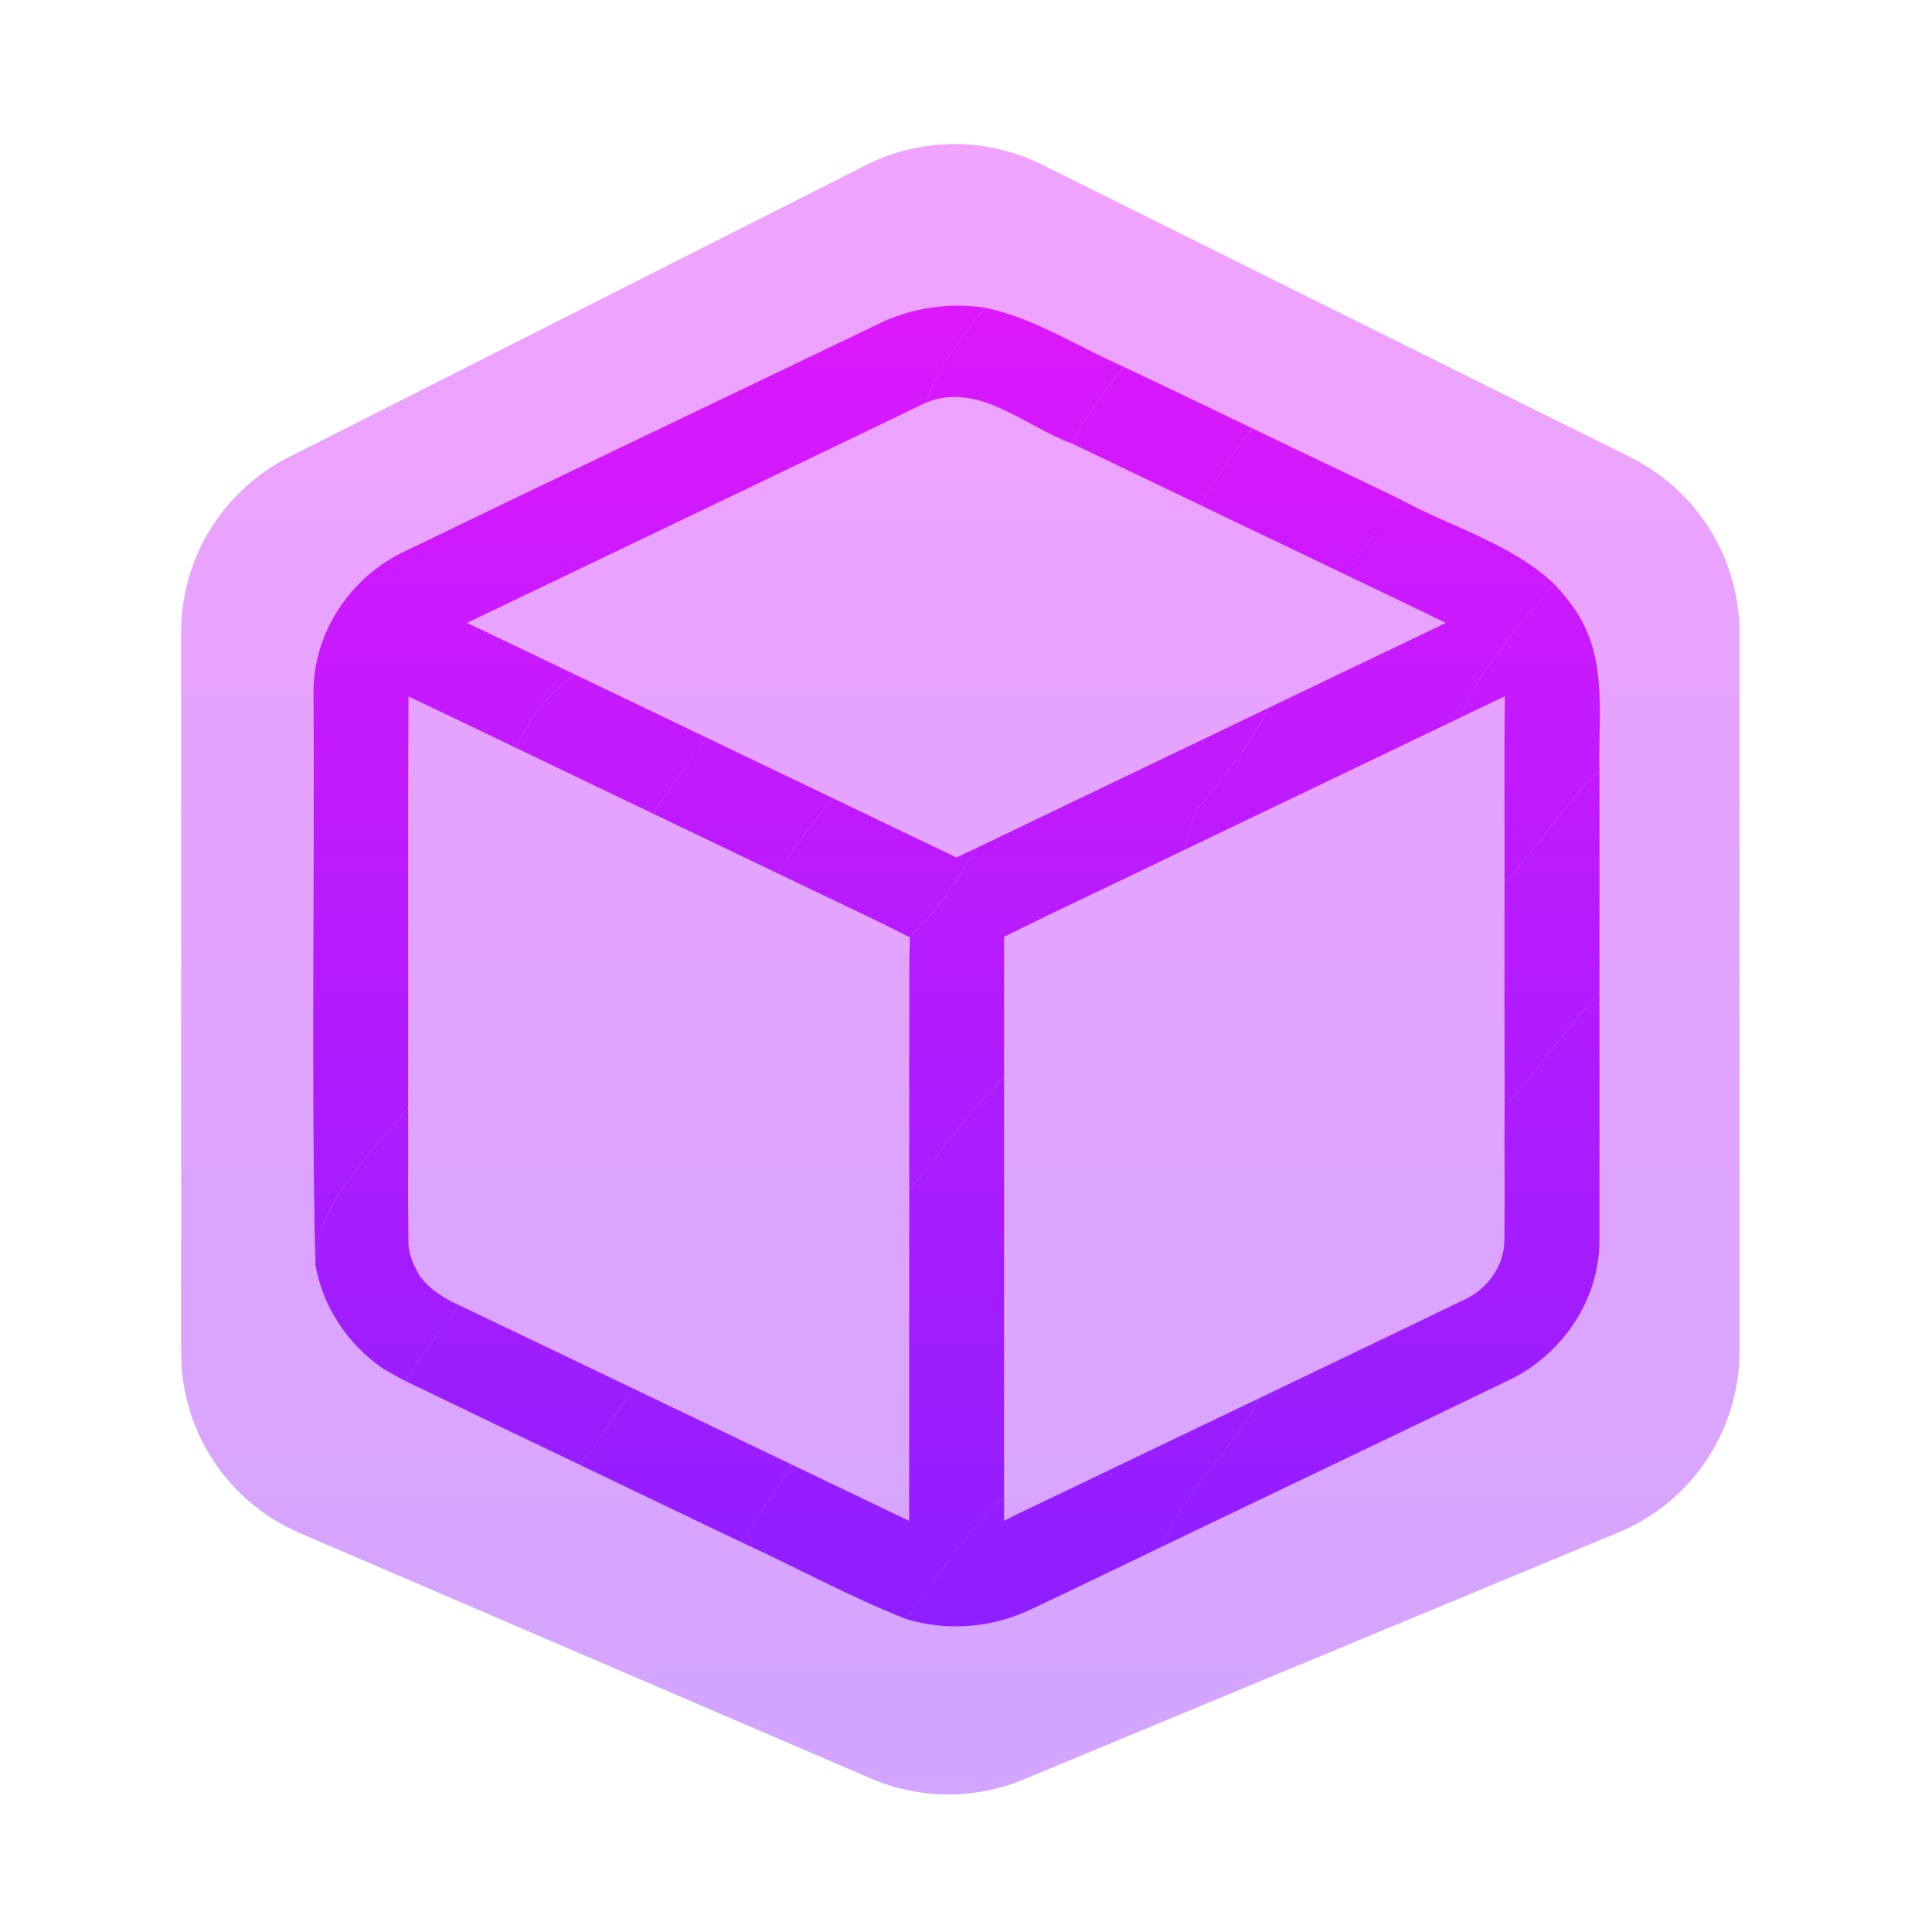
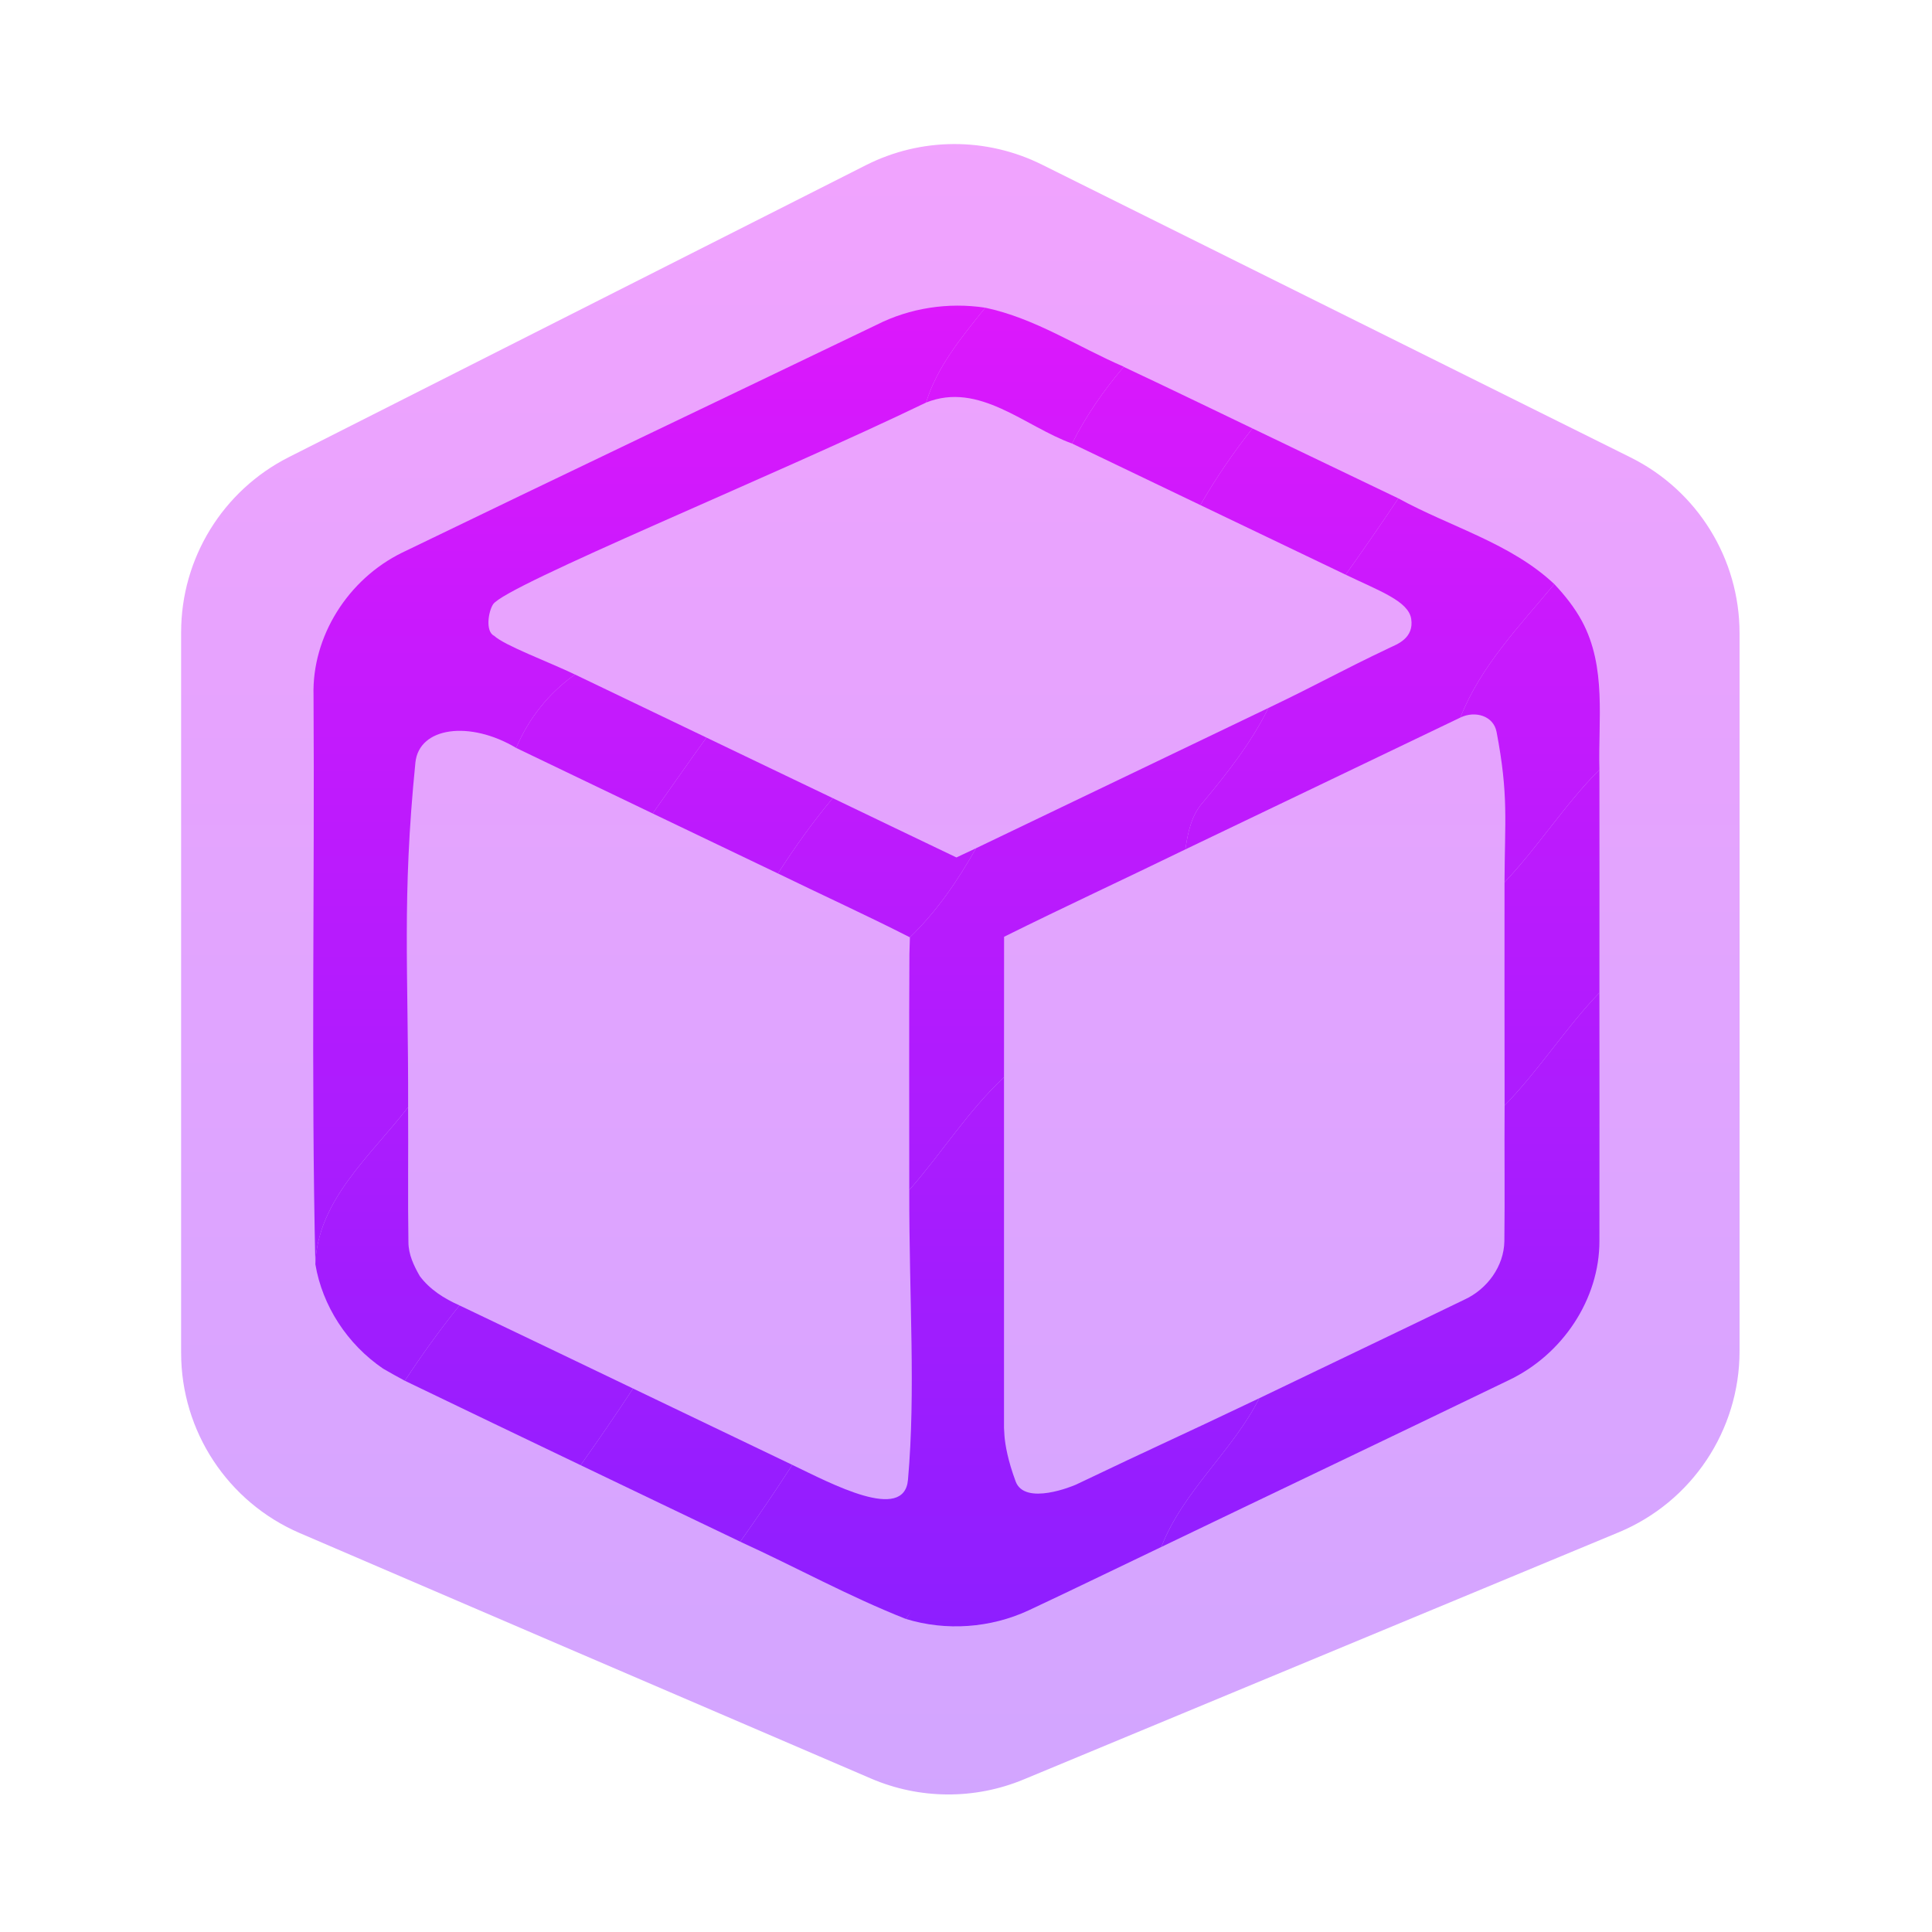
- <svg xmlns="http://www.w3.org/2000/svg" width="128" height="128" viewBox="0 0 128 128" fill="none">
-   <path opacity="0.4" d="M12 41.889C12 36.987 14.757 32.502 19.131 30.289L57.368 10.944C61.03 9.091 65.352 9.077 69.027 10.905L108.04 30.311C112.457 32.508 115.25 37.016 115.25 41.95V89.516C115.25 94.77 112.088 99.507 107.237 101.522L67.822 117.893C64.58 119.24 60.93 119.218 57.704 117.832L19.868 101.574C15.094 99.523 12 94.826 12 89.63V41.889Z" fill="url(#paint0_linear_54_969)" />
-   <path d="M58.087 21.515C60.283 20.402 62.828 20.016 65.277 20.387C63.72 22.324 62.089 24.281 61.355 26.671C51.229 31.561 41.076 36.401 30.94 41.266C31.542 41.551 32.138 41.841 32.74 42.125C34.525 42.974 36.304 43.834 38.093 44.688C36.341 45.928 35.016 47.621 34.197 49.553C31.822 48.414 29.446 47.27 27.065 46.142C27.012 55.211 27.059 64.286 27.038 73.356C24.589 76.538 21.03 79.512 20.893 83.757C20.608 71.205 20.851 58.628 20.772 46.065C20.666 42.171 23.042 38.379 26.642 36.614C37.106 31.551 47.607 26.553 58.087 21.515Z" fill="url(#paint1_linear_54_969)" />
-   <path d="M65.277 20.387C68.577 21.083 71.401 22.98 74.453 24.296L74.448 24.306C73.112 25.872 71.945 27.565 71.027 29.385C67.912 28.267 64.876 25.257 61.355 26.671C62.089 24.281 63.72 22.324 65.277 20.387Z" fill="url(#paint2_linear_54_969)" />
-   <path d="M71.027 29.385C71.945 27.565 73.112 25.872 74.448 24.306C77.299 25.643 80.134 27.021 82.979 28.384C81.702 29.995 80.546 31.688 79.526 33.462C76.692 32.1 73.856 30.743 71.027 29.385Z" fill="url(#paint3_linear_54_969)" />
-   <path d="M82.979 28.384C86.2 29.929 89.425 31.47 92.646 33.02C91.506 34.718 90.339 36.406 89.151 38.074C85.941 36.538 82.736 34.998 79.526 33.462C80.546 31.688 81.702 29.995 82.979 28.384Z" fill="url(#paint4_linear_54_969)" />
-   <path d="M92.646 33.02C96.083 34.906 100.101 35.989 102.978 38.699C100.665 41.475 98.078 44.159 96.753 47.54C90.682 50.458 84.605 53.361 78.534 56.274C78.698 55.155 78.93 53.996 79.727 53.122C81.348 51.175 82.921 49.172 84.035 46.904C87.53 45.232 91.02 43.549 94.514 41.886C94.937 41.683 95.36 41.475 95.787 41.266C93.58 40.188 91.358 39.141 89.151 38.074C90.339 36.406 91.506 34.718 92.646 33.02Z" fill="url(#paint5_linear_54_969)" />
-   <path d="M96.753 47.54C98.078 44.159 100.665 41.475 102.978 38.699C103.68 39.446 104.324 40.255 104.81 41.154C106.452 44.205 105.876 47.702 105.966 50.997C103.654 53.315 101.927 56.086 99.678 58.455C99.694 54.347 99.647 50.244 99.699 46.136C98.712 46.599 97.73 47.067 96.753 47.54Z" fill="url(#paint6_linear_54_969)" />
-   <path d="M34.197 49.553C35.016 47.621 36.341 45.928 38.093 44.688C40.997 46.081 43.901 47.474 46.805 48.867C45.601 50.534 44.429 52.217 43.241 53.895C40.226 52.446 37.212 50.997 34.197 49.553Z" fill="url(#paint7_linear_54_969)" />
-   <path d="M64.665 56.197C71.122 53.096 77.578 50 84.035 46.904C82.921 49.172 81.348 51.175 79.727 53.122C78.93 53.996 78.698 55.155 78.534 56.274C74.537 58.221 70.504 60.087 66.523 62.064C66.513 65.165 66.528 68.267 66.518 71.373C64.116 73.615 62.395 76.396 60.241 78.841C60.246 73.635 60.22 68.424 60.251 63.218C60.262 62.939 60.278 62.38 60.283 62.1C62.073 60.376 63.461 58.328 64.665 56.197Z" fill="url(#paint8_linear_54_969)" />
-   <path d="M46.805 48.867C49.592 50.209 52.385 51.541 55.172 52.878C53.847 54.464 52.649 56.142 51.54 57.87C48.774 56.543 46.007 55.216 43.241 53.895C44.429 52.217 45.601 50.534 46.805 48.867Z" fill="url(#paint9_linear_54_969)" />
-   <path d="M99.678 58.455C101.927 56.086 103.654 53.315 105.966 50.997C105.966 55.923 105.976 60.849 105.966 65.77C103.701 68.129 101.97 70.9 99.684 73.239C99.673 68.312 99.678 63.381 99.678 58.455Z" fill="url(#paint10_linear_54_969)" />
-   <path d="M51.54 57.87C52.649 56.142 53.847 54.464 55.172 52.878C57.902 54.184 60.631 55.506 63.366 56.808C63.694 56.655 64.343 56.35 64.665 56.197C63.461 58.328 62.073 60.376 60.283 62.1C57.4 60.631 54.449 59.288 51.54 57.87Z" fill="url(#paint11_linear_54_969)" />
-   <path d="M99.684 73.239C101.97 70.9 103.701 68.129 105.966 65.77C105.966 71.251 105.976 76.731 105.966 82.217C105.971 86.075 103.522 89.761 99.932 91.454C92.281 95.155 84.6 98.805 76.94 102.491C78.376 98.785 81.649 96.161 83.433 92.634C87.958 90.453 92.498 88.297 97.017 86.106C98.543 85.409 99.641 83.879 99.668 82.237C99.705 79.238 99.662 76.238 99.684 73.239Z" fill="url(#paint12_linear_54_969)" />
-   <path d="M60.241 78.841C62.395 76.396 64.116 73.615 66.518 71.373C66.518 80.656 66.523 89.944 66.518 99.232C63.899 101.546 62.094 104.515 60.019 107.259C56.26 105.775 52.712 103.818 49.043 102.14C50.226 100.468 51.382 98.775 52.49 97.051C55.072 98.287 57.654 99.527 60.23 100.762C60.251 93.457 60.23 86.147 60.241 78.841Z" fill="url(#paint13_linear_54_969)" />
-   <path d="M20.893 83.757C21.03 79.512 24.589 76.538 27.038 73.356C27.059 76.335 27.012 79.314 27.059 82.293C27.059 83.101 27.413 83.849 27.809 84.54C28.469 85.43 29.425 86.035 30.444 86.487C29.15 88.094 27.952 89.761 26.822 91.479C26.336 91.221 25.856 90.951 25.381 90.676C23.01 89.06 21.358 86.523 20.893 83.757Z" fill="url(#paint14_linear_54_969)" />
-   <path d="M30.444 86.487C34.282 88.312 38.109 90.158 41.942 91.993C40.818 93.707 39.656 95.394 38.468 97.072C34.588 95.211 30.702 93.351 26.822 91.479C27.952 89.761 29.15 88.094 30.444 86.487Z" fill="url(#paint15_linear_54_969)" />
-   <path d="M41.942 91.993C45.458 93.676 48.974 95.363 52.49 97.051C51.382 98.775 50.226 100.468 49.043 102.14C45.516 100.457 41.995 98.76 38.468 97.072C39.656 95.394 40.818 93.707 41.942 91.993Z" fill="url(#paint16_linear_54_969)" />
-   <path d="M67.326 100.351C72.695 97.784 78.059 95.201 83.433 92.634C81.649 96.161 78.376 98.785 76.94 102.491C74.004 103.889 71.085 105.318 68.139 106.696C65.631 107.86 62.68 108.078 60.019 107.259C62.094 104.515 63.899 101.546 66.518 99.232C66.518 99.614 66.523 100.371 66.523 100.752C66.724 100.651 67.125 100.452 67.326 100.351Z" fill="url(#paint17_linear_54_969)" />
-   <defs>
+ <svg xmlns="http://www.w3.org/2000/svg" width="128" height="128" viewBox="0 0 128 128" fill="none" version="1.1" id="svg53">
+   <path opacity="0.4" d="M12 41.889C12 36.987 14.757 32.502 19.131 30.289L57.368 10.944C61.03 9.091 65.352 9.077 69.027 10.905L108.04 30.311C112.457 32.508 115.25 37.016 115.25 41.95V89.516C115.25 94.77 112.088 99.507 107.237 101.522L67.822 117.893C64.58 119.24 60.93 119.218 57.704 117.832L19.868 101.574C15.094 99.523 12 94.826 12 89.63V41.889Z" fill="url(#paint0_linear_54_969)" id="path1" />
+   <path d="m 58.087,21.515 c 2.196,-1.113 4.741,-1.5 7.191,-1.129 -1.557,1.937 -3.189,3.894 -3.923,6.284 -10.126,4.891 -27.847,12.105 -28.685,13.364 -0.311,0.466 -0.531,1.807 0.071,2.091 0.676,0.637 3.564,1.708 5.353,2.562 -1.753,1.24 -3.078,2.933 -3.896,4.865 -3.065,-1.83 -6.44,-1.398 -6.677,0.976 -0.898,8.988 -0.46,13.757 -0.482,22.827 -2.45,3.182 -6.008,6.157 -6.145,10.402 C 20.608,71.205 20.851,58.628 20.772,46.065 20.666,42.171 23.042,38.379 26.642,36.614 37.106,31.551 47.607,26.553 58.087,21.515 Z" fill="url(#paint1_linear_54_969)" id="path2" />
+   <path d="M65.277 20.387C68.577 21.083 71.401 22.98 74.453 24.296L74.448 24.306C73.112 25.872 71.945 27.565 71.027 29.385C67.912 28.267 64.876 25.257 61.355 26.671C62.089 24.281 63.72 22.324 65.277 20.387Z" fill="url(#paint2_linear_54_969)" id="path3" />
+   <path d="M71.027 29.385C71.945 27.565 73.112 25.872 74.448 24.306C77.299 25.643 80.134 27.021 82.979 28.384C81.702 29.995 80.546 31.688 79.526 33.462C76.692 32.1 73.856 30.743 71.027 29.385Z" fill="url(#paint3_linear_54_969)" id="path4" />
+   <path d="M82.979 28.384C86.2 29.929 89.425 31.47 92.646 33.02C91.506 34.718 90.339 36.406 89.151 38.074C85.941 36.538 82.736 34.998 79.526 33.462C80.546 31.688 81.702 29.995 82.979 28.384Z" fill="url(#paint4_linear_54_969)" id="path5" />
+   <path d="m 92.646,33.02 c 3.437,1.886 7.455,2.969 10.332,5.679 -2.313,2.776 -4.9,5.46 -6.225,8.841 -6.072,2.918 -12.148,5.821 -18.219,8.734 0.164,-1.119 0.396,-2.278 1.193,-3.152 1.621,-1.947 3.194,-3.95 4.308,-6.218 3.495,-1.673 4.562,-2.337 8.056,-3.999 0.423,-0.203 1.609,-0.607 1.404,-1.908 C 93.31,39.817 91.358,39.141 89.151,38.074 90.339,36.406 91.506,34.718 92.646,33.02 Z" fill="url(#paint5_linear_54_969)" id="path6" />
+   <path d="m 96.753,47.54 c 1.325,-3.381 3.912,-6.065 6.225,-8.841 0.702,0.747 1.346,1.556 1.832,2.455 1.642,3.05 1.066,6.548 1.156,9.842 -2.312,2.318 -4.039,5.089 -6.288,7.458 0.016,-4.108 0.279,-5.75 -0.527,-9.965 C 98.946,47.419 97.73,47.067 96.753,47.54 Z" fill="url(#paint6_linear_54_969)" id="path7" />
+   <path d="M34.197 49.553C35.016 47.621 36.341 45.928 38.093 44.688C40.997 46.081 43.901 47.474 46.805 48.867C45.601 50.534 44.429 52.217 43.241 53.895C40.226 52.446 37.212 50.997 34.197 49.553Z" fill="url(#paint7_linear_54_969)" id="path8" />
+   <path d="M64.665 56.197C71.122 53.096 77.578 50 84.035 46.904C82.921 49.172 81.348 51.175 79.727 53.122C78.93 53.996 78.698 55.155 78.534 56.274C74.537 58.221 70.504 60.087 66.523 62.064C66.513 65.165 66.528 68.267 66.518 71.373C64.116 73.615 62.395 76.396 60.241 78.841C60.246 73.635 60.22 68.424 60.251 63.218C60.262 62.939 60.278 62.38 60.283 62.1C62.073 60.376 63.461 58.328 64.665 56.197Z" fill="url(#paint8_linear_54_969)" id="path9" />
+   <path d="M46.805 48.867C49.592 50.209 52.385 51.541 55.172 52.878C53.847 54.464 52.649 56.142 51.54 57.87C48.774 56.543 46.007 55.216 43.241 53.895C44.429 52.217 45.601 50.534 46.805 48.867Z" fill="url(#paint9_linear_54_969)" id="path10" />
+   <path d="M99.678 58.455C101.927 56.086 103.654 53.315 105.966 50.997C105.966 55.923 105.976 60.849 105.966 65.77C103.701 68.129 101.97 70.9 99.684 73.239C99.673 68.312 99.678 63.381 99.678 58.455Z" fill="url(#paint10_linear_54_969)" id="path11" />
+   <path d="M51.54 57.87C52.649 56.142 53.847 54.464 55.172 52.878C57.902 54.184 60.631 55.506 63.366 56.808C63.694 56.655 64.343 56.35 64.665 56.197C63.461 58.328 62.073 60.376 60.283 62.1C57.4 60.631 54.449 59.288 51.54 57.87Z" fill="url(#paint11_linear_54_969)" id="path12" />
+   <path d="M99.684 73.239C101.97 70.9 103.701 68.129 105.966 65.77C105.966 71.251 105.976 76.731 105.966 82.217C105.971 86.075 103.522 89.761 99.932 91.454C92.281 95.155 84.6 98.805 76.94 102.491C78.376 98.785 81.649 96.161 83.433 92.634C87.958 90.453 92.498 88.297 97.017 86.106C98.543 85.409 99.641 83.879 99.668 82.237C99.705 79.238 99.662 76.238 99.684 73.239Z" fill="url(#paint12_linear_54_969)" id="path13" />
+   <path d="m 60.241,78.841 c 2.154,-2.445 3.875,-5.226 6.277,-7.468 0,9.283 0.005,18.571 0,27.86 -2.619,2.314 -4.424,5.283 -6.499,8.027 -3.759,-1.484 -7.307,-3.441 -10.976,-5.119 1.183,-1.672 2.339,-3.365 3.447,-5.089 2.582,1.235 7.416,3.835 7.666,0.989 C 60.675,92.148 60.23,86.147 60.241,78.841 Z" fill="url(#paint13_linear_54_969)" id="path14" />
+   <path d="M20.893 83.757C21.03 79.512 24.589 76.538 27.038 73.356C27.059 76.335 27.012 79.314 27.059 82.293C27.059 83.101 27.413 83.849 27.809 84.54C28.469 85.43 29.425 86.035 30.444 86.487C29.15 88.094 27.952 89.761 26.822 91.479C26.336 91.221 25.856 90.951 25.381 90.676C23.01 89.06 21.358 86.523 20.893 83.757Z" fill="url(#paint14_linear_54_969)" id="path15" />
+   <path d="M30.444 86.487C34.282 88.312 38.109 90.158 41.942 91.993C40.818 93.707 39.656 95.394 38.468 97.072C34.588 95.211 30.702 93.351 26.822 91.479C27.952 89.761 29.15 88.094 30.444 86.487Z" fill="url(#paint15_linear_54_969)" id="path16" />
+   <path d="M41.942 91.993C45.458 93.676 48.974 95.363 52.49 97.051C51.382 98.775 50.226 100.468 49.043 102.14C45.516 100.457 41.995 98.76 38.468 97.072C39.656 95.394 40.818 93.707 41.942 91.993Z" fill="url(#paint16_linear_54_969)" id="path17" />
+   <path d="M 71.318,98.345 C 76.687,95.777 78.059,95.201 83.433,92.634 c -1.784,3.528 -5.058,6.151 -6.494,9.857 -2.935,1.398 -5.855,2.827 -8.801,4.205 -2.508,1.164 -5.459,1.382 -8.12,0.563 2.075,-2.744 3.753,-11.289 6.372,-13.603 0.253,0.677 -0.143,1.668 0.899,4.492 0.604,1.636 3.827,0.298 4.028,0.197 z" fill="url(#paint17_linear_54_969)" id="path18" />
+   <defs id="defs53">
    <linearGradient id="paint0_linear_54_969" x1="63.625" y1="8" x2="63.625" y2="120" gradientUnits="userSpaceOnUse">
-       <stop stop-color="#DC18FC" />
-       <stop offset="1" stop-color="#8E1EFF" />
+       <stop stop-color="#DC18FC" id="stop18" />
+       <stop offset="1" stop-color="#8E1EFF" id="stop19" />
    </linearGradient>
    <linearGradient id="paint1_linear_54_969" x1="63.372" y1="20.25" x2="63.372" y2="107.75" gradientUnits="userSpaceOnUse">
-       <stop stop-color="#DC18FC" />
-       <stop offset="1" stop-color="#8E1EFF" />
+       <stop stop-color="#DC18FC" id="stop20" />
+       <stop offset="1" stop-color="#8E1EFF" id="stop21" />
    </linearGradient>
    <linearGradient id="paint2_linear_54_969" x1="63.372" y1="20.25" x2="63.372" y2="107.75" gradientUnits="userSpaceOnUse">
-       <stop stop-color="#DC18FC" />
-       <stop offset="1" stop-color="#8E1EFF" />
+       <stop stop-color="#DC18FC" id="stop22" />
+       <stop offset="1" stop-color="#8E1EFF" id="stop23" />
    </linearGradient>
    <linearGradient id="paint3_linear_54_969" x1="63.372" y1="20.25" x2="63.372" y2="107.75" gradientUnits="userSpaceOnUse">
-       <stop stop-color="#DC18FC" />
-       <stop offset="1" stop-color="#8E1EFF" />
+       <stop stop-color="#DC18FC" id="stop24" />
+       <stop offset="1" stop-color="#8E1EFF" id="stop25" />
    </linearGradient>
    <linearGradient id="paint4_linear_54_969" x1="63.372" y1="20.25" x2="63.372" y2="107.75" gradientUnits="userSpaceOnUse">
-       <stop stop-color="#DC18FC" />
-       <stop offset="1" stop-color="#8E1EFF" />
+       <stop stop-color="#DC18FC" id="stop26" />
+       <stop offset="1" stop-color="#8E1EFF" id="stop27" />
    </linearGradient>
    <linearGradient id="paint5_linear_54_969" x1="63.372" y1="20.25" x2="63.372" y2="107.75" gradientUnits="userSpaceOnUse">
-       <stop stop-color="#DC18FC" />
-       <stop offset="1" stop-color="#8E1EFF" />
+       <stop stop-color="#DC18FC" id="stop28" />
+       <stop offset="1" stop-color="#8E1EFF" id="stop29" />
    </linearGradient>
    <linearGradient id="paint6_linear_54_969" x1="63.372" y1="20.25" x2="63.372" y2="107.75" gradientUnits="userSpaceOnUse">
-       <stop stop-color="#DC18FC" />
-       <stop offset="1" stop-color="#8E1EFF" />
+       <stop stop-color="#DC18FC" id="stop30" />
+       <stop offset="1" stop-color="#8E1EFF" id="stop31" />
    </linearGradient>
    <linearGradient id="paint7_linear_54_969" x1="63.372" y1="20.25" x2="63.372" y2="107.75" gradientUnits="userSpaceOnUse">
-       <stop stop-color="#DC18FC" />
-       <stop offset="1" stop-color="#8E1EFF" />
+       <stop stop-color="#DC18FC" id="stop32" />
+       <stop offset="1" stop-color="#8E1EFF" id="stop33" />
    </linearGradient>
    <linearGradient id="paint8_linear_54_969" x1="63.372" y1="20.25" x2="63.372" y2="107.75" gradientUnits="userSpaceOnUse">
-       <stop stop-color="#DC18FC" />
-       <stop offset="1" stop-color="#8E1EFF" />
+       <stop stop-color="#DC18FC" id="stop34" />
+       <stop offset="1" stop-color="#8E1EFF" id="stop35" />
    </linearGradient>
    <linearGradient id="paint9_linear_54_969" x1="63.372" y1="20.25" x2="63.372" y2="107.75" gradientUnits="userSpaceOnUse">
-       <stop stop-color="#DC18FC" />
-       <stop offset="1" stop-color="#8E1EFF" />
+       <stop stop-color="#DC18FC" id="stop36" />
+       <stop offset="1" stop-color="#8E1EFF" id="stop37" />
    </linearGradient>
    <linearGradient id="paint10_linear_54_969" x1="63.372" y1="20.25" x2="63.372" y2="107.75" gradientUnits="userSpaceOnUse">
-       <stop stop-color="#DC18FC" />
-       <stop offset="1" stop-color="#8E1EFF" />
+       <stop stop-color="#DC18FC" id="stop38" />
+       <stop offset="1" stop-color="#8E1EFF" id="stop39" />
    </linearGradient>
    <linearGradient id="paint11_linear_54_969" x1="63.372" y1="20.25" x2="63.372" y2="107.75" gradientUnits="userSpaceOnUse">
-       <stop stop-color="#DC18FC" />
-       <stop offset="1" stop-color="#8E1EFF" />
+       <stop stop-color="#DC18FC" id="stop40" />
+       <stop offset="1" stop-color="#8E1EFF" id="stop41" />
    </linearGradient>
    <linearGradient id="paint12_linear_54_969" x1="63.372" y1="20.25" x2="63.372" y2="107.75" gradientUnits="userSpaceOnUse">
-       <stop stop-color="#DC18FC" />
-       <stop offset="1" stop-color="#8E1EFF" />
+       <stop stop-color="#DC18FC" id="stop42" />
+       <stop offset="1" stop-color="#8E1EFF" id="stop43" />
    </linearGradient>
    <linearGradient id="paint13_linear_54_969" x1="63.372" y1="20.25" x2="63.372" y2="107.75" gradientUnits="userSpaceOnUse">
-       <stop stop-color="#DC18FC" />
-       <stop offset="1" stop-color="#8E1EFF" />
+       <stop stop-color="#DC18FC" id="stop44" />
+       <stop offset="1" stop-color="#8E1EFF" id="stop45" />
    </linearGradient>
    <linearGradient id="paint14_linear_54_969" x1="63.372" y1="20.25" x2="63.372" y2="107.75" gradientUnits="userSpaceOnUse">
-       <stop stop-color="#DC18FC" />
-       <stop offset="1" stop-color="#8E1EFF" />
+       <stop stop-color="#DC18FC" id="stop46" />
+       <stop offset="1" stop-color="#8E1EFF" id="stop47" />
    </linearGradient>
    <linearGradient id="paint15_linear_54_969" x1="63.372" y1="20.25" x2="63.372" y2="107.75" gradientUnits="userSpaceOnUse">
-       <stop stop-color="#DC18FC" />
-       <stop offset="1" stop-color="#8E1EFF" />
+       <stop stop-color="#DC18FC" id="stop48" />
+       <stop offset="1" stop-color="#8E1EFF" id="stop49" />
    </linearGradient>
    <linearGradient id="paint16_linear_54_969" x1="63.372" y1="20.25" x2="63.372" y2="107.75" gradientUnits="userSpaceOnUse">
-       <stop stop-color="#DC18FC" />
-       <stop offset="1" stop-color="#8E1EFF" />
+       <stop stop-color="#DC18FC" id="stop50" />
+       <stop offset="1" stop-color="#8E1EFF" id="stop51" />
    </linearGradient>
    <linearGradient id="paint17_linear_54_969" x1="63.372" y1="20.25" x2="63.372" y2="107.75" gradientUnits="userSpaceOnUse">
-       <stop stop-color="#DC18FC" />
-       <stop offset="1" stop-color="#8E1EFF" />
+       <stop stop-color="#DC18FC" id="stop52" />
+       <stop offset="1" stop-color="#8E1EFF" id="stop53" />
    </linearGradient>
  </defs>
</svg>
